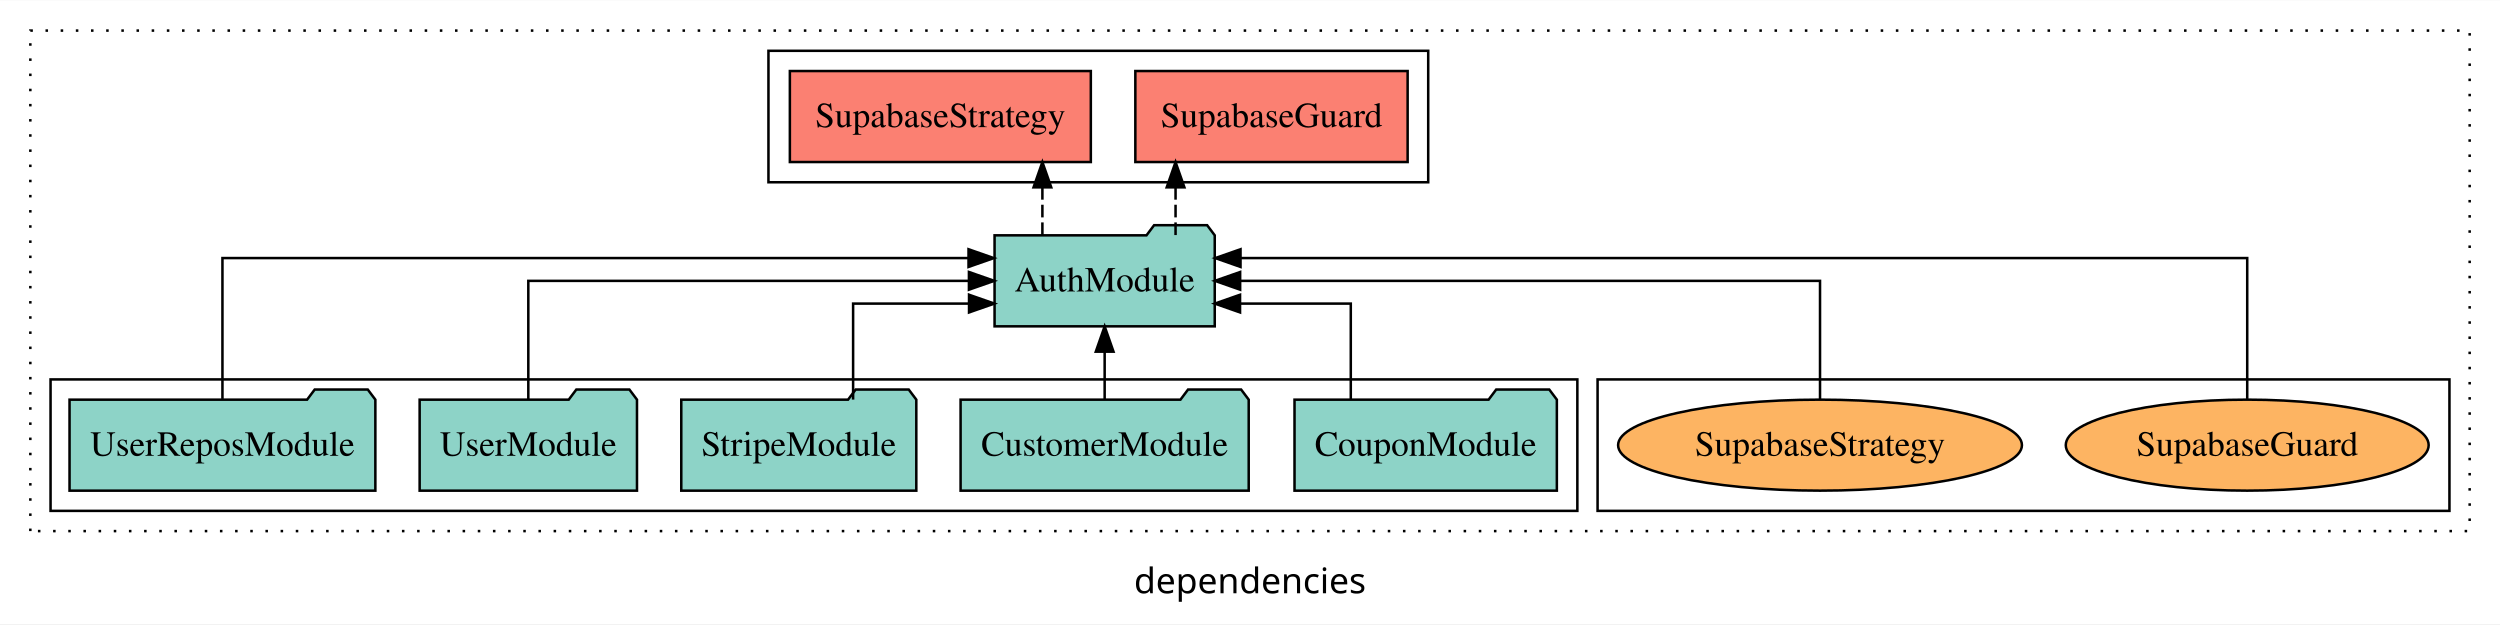
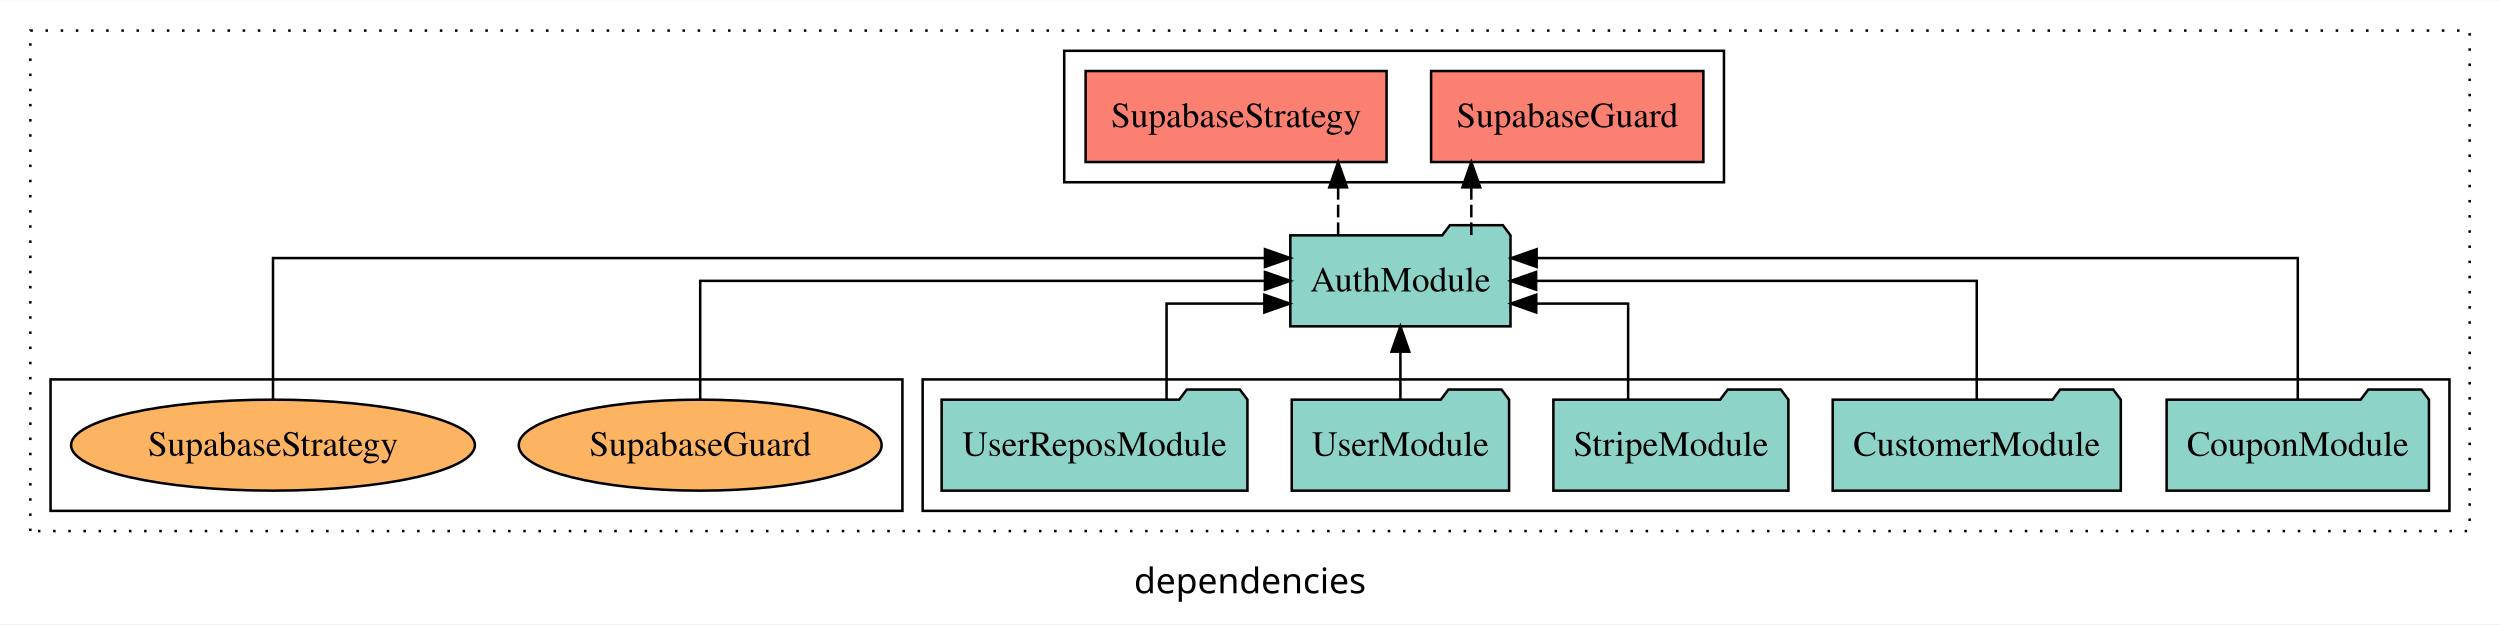
<svg xmlns="http://www.w3.org/2000/svg" width="989pt" height="247pt" viewBox="0.00 0.00 989.00 246.80">
  <g id="graph0" class="graph" transform="scale(1 1) rotate(0) translate(4 242.8)">
    <polygon fill="white" stroke="transparent" points="-4,4 -4,-242.8 985,-242.8 985,4 -4,4" />
    <text text-anchor="middle" x="490.5" y="-8.2" font-family="sans-serif" font-size="14.00">dependencies</text>
    <g id="clust1" class="cluster">
      <polygon fill="none" stroke="black" stroke-dasharray="1,5" points="8,-32.8 8,-230.8 973,-230.8 973,-32.8 8,-32.8" />
    </g>
+     <g id="clust3" class="cluster">
+       <polygon fill="none" stroke="black" points="361,-40.8 361,-92.8 965,-92.8 965,-40.8 361,-40.8" />
+     </g>
    <g id="clust6" class="cluster">
-       <polygon fill="none" stroke="black" points="628,-40.8 628,-92.8 965,-92.8 965,-40.8 628,-40.8" />
-     </g>
-     <g id="clust3" class="cluster">
-       <polygon fill="none" stroke="black" points="16,-40.8 16,-92.8 620,-92.8 620,-40.8 16,-40.8" />
+       <polygon fill="none" stroke="black" points="16,-40.8 16,-92.8 353,-92.8 353,-40.8 16,-40.8" />
    </g>
    <g id="clust4" class="cluster">
-       <polygon fill="none" stroke="black" points="300,-170.8 300,-222.8 561,-222.8 561,-170.8 300,-170.8" />
+       <polygon fill="none" stroke="black" points="417,-170.8 417,-222.8 678,-222.8 678,-170.8 417,-170.8" />
    </g>
    <g id="node1" class="node">
-       <polygon fill="#8dd3c7" stroke="black" points="611.89,-84.8 608.89,-88.8 587.89,-88.8 584.89,-84.8 508.11,-84.8 508.11,-48.8 611.89,-48.8 611.89,-84.8" />
-       <text text-anchor="middle" x="560" y="-62.6" font-family="Times,serif" font-size="14.00">CouponModule</text>
+       <polygon fill="#8dd3c7" stroke="black" points="956.89,-84.8 953.89,-88.8 932.89,-88.8 929.89,-84.8 853.11,-84.8 853.11,-48.8 956.89,-48.8 956.89,-84.8" />
+       <text text-anchor="middle" x="905" y="-62.6" font-family="Times,serif" font-size="14.00">CouponModule</text>
    </g>
    <g id="node6" class="node">
-       <polygon fill="#8dd3c7" stroke="black" points="476.55,-149.8 473.55,-153.8 452.55,-153.8 449.55,-149.8 389.45,-149.8 389.45,-113.8 476.55,-113.8 476.55,-149.8" />
-       <text text-anchor="middle" x="433" y="-127.6" font-family="Times,serif" font-size="14.00">AuthModule</text>
+       <polygon fill="#8dd3c7" stroke="black" points="593.55,-149.8 590.55,-153.8 569.55,-153.8 566.55,-149.8 506.45,-149.8 506.45,-113.8 593.55,-113.8 593.55,-149.8" />
+       <text text-anchor="middle" x="550" y="-127.6" font-family="Times,serif" font-size="14.00">AuthModule</text>
    </g>
    <g id="edge1" class="edge">
-       <path fill="none" stroke="black" d="M530.37,-84.83C530.37,-101.2 530.37,-122.8 530.37,-122.8 530.37,-122.8 486.56,-122.8 486.56,-122.8" />
-       <polygon fill="black" stroke="black" points="486.56,-119.3 476.56,-122.8 486.56,-126.3 486.56,-119.3" />
+       <path fill="none" stroke="black" d="M905,-85.09C905,-107.01 905,-140.8 905,-140.8 905,-140.8 603.89,-140.8 603.89,-140.8" />
+       <polygon fill="black" stroke="black" points="603.89,-137.3 593.89,-140.8 603.89,-144.3 603.89,-137.3" />
    </g>
    <g id="node2" class="node">
-       <polygon fill="#8dd3c7" stroke="black" points="489.99,-84.8 486.99,-88.8 465.99,-88.8 462.99,-84.8 376.01,-84.8 376.01,-48.8 489.99,-48.8 489.99,-84.8" />
-       <text text-anchor="middle" x="433" y="-62.6" font-family="Times,serif" font-size="14.00">CustomerModule</text>
+       <polygon fill="#8dd3c7" stroke="black" points="834.99,-84.8 831.99,-88.8 810.99,-88.8 807.99,-84.8 721.01,-84.8 721.01,-48.8 834.99,-48.8 834.99,-84.8" />
+       <text text-anchor="middle" x="778" y="-62.6" font-family="Times,serif" font-size="14.00">CustomerModule</text>
    </g>
    <g id="edge2" class="edge">
-       <path fill="none" stroke="black" d="M433,-84.91C433,-84.91 433,-103.79 433,-103.79" />
-       <polygon fill="black" stroke="black" points="429.5,-103.79 433,-113.79 436.5,-103.79 429.5,-103.79" />
+       <path fill="none" stroke="black" d="M778,-84.91C778,-104.14 778,-131.8 778,-131.8 778,-131.8 603.69,-131.8 603.69,-131.8" />
+       <polygon fill="black" stroke="black" points="603.69,-128.3 593.69,-131.8 603.69,-135.3 603.69,-128.3" />
    </g>
    <g id="node3" class="node">
-       <polygon fill="#8dd3c7" stroke="black" points="358.49,-84.8 355.49,-88.8 334.49,-88.8 331.49,-84.8 265.51,-84.8 265.51,-48.8 358.49,-48.8 358.49,-84.8" />
-       <text text-anchor="middle" x="312" y="-62.6" font-family="Times,serif" font-size="14.00">StripeModule</text>
+       <polygon fill="#8dd3c7" stroke="black" points="703.49,-84.8 700.49,-88.8 679.49,-88.8 676.49,-84.8 610.51,-84.8 610.51,-48.8 703.49,-48.8 703.49,-84.8" />
+       <text text-anchor="middle" x="657" y="-62.6" font-family="Times,serif" font-size="14.00">StripeModule</text>
    </g>
    <g id="edge3" class="edge">
-       <path fill="none" stroke="black" d="M333.49,-84.83C333.49,-101.2 333.49,-122.8 333.49,-122.8 333.49,-122.8 379.35,-122.8 379.35,-122.8" />
-       <polygon fill="black" stroke="black" points="379.35,-126.3 389.35,-122.8 379.35,-119.3 379.35,-126.3" />
+       <path fill="none" stroke="black" d="M640.09,-84.83C640.09,-101.2 640.09,-122.8 640.09,-122.8 640.09,-122.8 603.73,-122.8 603.73,-122.8" />
+       <polygon fill="black" stroke="black" points="603.73,-119.3 593.73,-122.8 603.73,-126.3 603.73,-119.3" />
    </g>
    <g id="node4" class="node">
-       <polygon fill="#8dd3c7" stroke="black" points="247.99,-84.8 244.99,-88.8 223.99,-88.8 220.99,-84.8 162.01,-84.8 162.01,-48.8 247.99,-48.8 247.99,-84.8" />
-       <text text-anchor="middle" x="205" y="-62.6" font-family="Times,serif" font-size="14.00">UserModule</text>
+       <polygon fill="#8dd3c7" stroke="black" points="592.99,-84.8 589.99,-88.8 568.99,-88.8 565.99,-84.8 507.01,-84.8 507.01,-48.8 592.99,-48.8 592.99,-84.8" />
+       <text text-anchor="middle" x="550" y="-62.6" font-family="Times,serif" font-size="14.00">UserModule</text>
    </g>
    <g id="edge4" class="edge">
-       <path fill="none" stroke="black" d="M205,-84.91C205,-104.14 205,-131.8 205,-131.8 205,-131.8 379.31,-131.8 379.31,-131.8" />
-       <polygon fill="black" stroke="black" points="379.31,-135.3 389.31,-131.8 379.31,-128.3 379.31,-135.3" />
+       <path fill="none" stroke="black" d="M550,-84.91C550,-84.91 550,-103.79 550,-103.79" />
+       <polygon fill="black" stroke="black" points="546.5,-103.79 550,-113.79 553.5,-103.79 546.5,-103.79" />
    </g>
    <g id="node5" class="node">
-       <polygon fill="#8dd3c7" stroke="black" points="144.49,-84.8 141.49,-88.8 120.49,-88.8 117.49,-84.8 23.51,-84.8 23.51,-48.8 144.49,-48.8 144.49,-84.8" />
-       <text text-anchor="middle" x="84" y="-62.6" font-family="Times,serif" font-size="14.00">UserReposModule</text>
+       <polygon fill="#8dd3c7" stroke="black" points="489.49,-84.8 486.49,-88.8 465.49,-88.8 462.49,-84.8 368.51,-84.8 368.51,-48.8 489.49,-48.8 489.49,-84.8" />
+       <text text-anchor="middle" x="429" y="-62.6" font-family="Times,serif" font-size="14.00">UserReposModule</text>
    </g>
    <g id="edge5" class="edge">
-       <path fill="none" stroke="black" d="M84,-85.09C84,-107.01 84,-140.8 84,-140.8 84,-140.8 379.15,-140.8 379.15,-140.8" />
-       <polygon fill="black" stroke="black" points="379.15,-144.3 389.15,-140.8 379.15,-137.3 379.15,-144.3" />
+       <path fill="none" stroke="black" d="M457.49,-84.83C457.49,-101.2 457.49,-122.8 457.49,-122.8 457.49,-122.8 496.18,-122.8 496.18,-122.8" />
+       <polygon fill="black" stroke="black" points="496.18,-126.3 506.18,-122.8 496.18,-119.3 496.18,-126.3" />
    </g>
    <g id="node7" class="node">
-       <polygon fill="#fb8072" stroke="black" points="552.86,-214.8 445.14,-214.8 445.14,-178.8 552.86,-178.8 552.86,-214.8" />
-       <text text-anchor="middle" x="499" y="-192.6" font-family="Times,serif" font-size="14.00">SupabaseGuard </text>
+       <polygon fill="#fb8072" stroke="black" points="669.86,-214.8 562.14,-214.8 562.14,-178.8 669.86,-178.8 669.86,-214.8" />
+       <text text-anchor="middle" x="616" y="-192.6" font-family="Times,serif" font-size="14.00">SupabaseGuard </text>
    </g>
    <g id="edge6" class="edge">
-       <path fill="none" stroke="black" stroke-dasharray="5,2" d="M461.05,-149.91C461.05,-149.91 461.05,-168.79 461.05,-168.79" />
-       <polygon fill="black" stroke="black" points="457.55,-168.79 461.05,-178.79 464.55,-168.79 457.55,-168.79" />
+       <path fill="none" stroke="black" stroke-dasharray="5,2" d="M578.05,-149.91C578.05,-149.91 578.05,-168.79 578.05,-168.79" />
+       <polygon fill="black" stroke="black" points="574.55,-168.79 578.05,-178.79 581.55,-168.79 574.55,-168.79" />
    </g>
    <g id="node8" class="node">
-       <polygon fill="#fb8072" stroke="black" points="427.53,-214.8 308.47,-214.8 308.47,-178.8 427.53,-178.8 427.53,-214.8" />
-       <text text-anchor="middle" x="368" y="-192.6" font-family="Times,serif" font-size="14.00">SupabaseStrategy </text>
+       <polygon fill="#fb8072" stroke="black" points="544.53,-214.8 425.47,-214.8 425.47,-178.8 544.53,-178.8 544.53,-214.8" />
+       <text text-anchor="middle" x="485" y="-192.6" font-family="Times,serif" font-size="14.00">SupabaseStrategy </text>
    </g>
    <g id="edge7" class="edge">
-       <path fill="none" stroke="black" stroke-dasharray="5,2" d="M408.37,-149.91C408.37,-149.91 408.37,-168.79 408.37,-168.79" />
-       <polygon fill="black" stroke="black" points="404.87,-168.79 408.37,-178.79 411.87,-168.79 404.87,-168.79" />
+       <path fill="none" stroke="black" stroke-dasharray="5,2" d="M525.37,-149.91C525.37,-149.91 525.37,-168.79 525.37,-168.79" />
+       <polygon fill="black" stroke="black" points="521.87,-168.79 525.37,-178.79 528.87,-168.79 521.87,-168.79" />
    </g>
    <g id="node9" class="node">
-       <ellipse fill="#fdb462" stroke="black" cx="885" cy="-66.8" rx="71.78" ry="18" />
-       <text text-anchor="middle" x="885" y="-62.6" font-family="Times,serif" font-size="14.00">SupabaseGuard</text>
+       <ellipse fill="#fdb462" stroke="black" cx="273" cy="-66.8" rx="71.78" ry="18" />
+       <text text-anchor="middle" x="273" y="-62.6" font-family="Times,serif" font-size="14.00">SupabaseGuard</text>
    </g>
    <g id="edge8" class="edge">
-       <path fill="none" stroke="black" d="M885,-85.09C885,-107.01 885,-140.8 885,-140.8 885,-140.8 486.75,-140.8 486.75,-140.8" />
-       <polygon fill="black" stroke="black" points="486.75,-137.3 476.75,-140.8 486.75,-144.3 486.75,-137.3" />
+       <path fill="none" stroke="black" d="M273,-84.91C273,-104.14 273,-131.8 273,-131.8 273,-131.8 496.41,-131.8 496.41,-131.8" />
+       <polygon fill="black" stroke="black" points="496.41,-135.3 506.41,-131.8 496.41,-128.3 496.41,-135.3" />
    </g>
    <g id="node10" class="node">
-       <ellipse fill="#fdb462" stroke="black" cx="716" cy="-66.8" rx="79.88" ry="18" />
-       <text text-anchor="middle" x="716" y="-62.6" font-family="Times,serif" font-size="14.00">SupabaseStrategy</text>
+       <ellipse fill="#fdb462" stroke="black" cx="104" cy="-66.8" rx="79.88" ry="18" />
+       <text text-anchor="middle" x="104" y="-62.6" font-family="Times,serif" font-size="14.00">SupabaseStrategy</text>
    </g>
    <g id="edge9" class="edge">
-       <path fill="none" stroke="black" d="M716,-84.91C716,-104.14 716,-131.8 716,-131.8 716,-131.8 486.6,-131.8 486.6,-131.8" />
-       <polygon fill="black" stroke="black" points="486.6,-128.3 476.6,-131.8 486.6,-135.3 486.6,-128.3" />
+       <path fill="none" stroke="black" d="M104,-85.09C104,-107.01 104,-140.8 104,-140.8 104,-140.8 496.42,-140.8 496.42,-140.8" />
+       <polygon fill="black" stroke="black" points="496.42,-144.3 506.42,-140.8 496.42,-137.3 496.42,-144.3" />
    </g>
  </g>
</svg>
